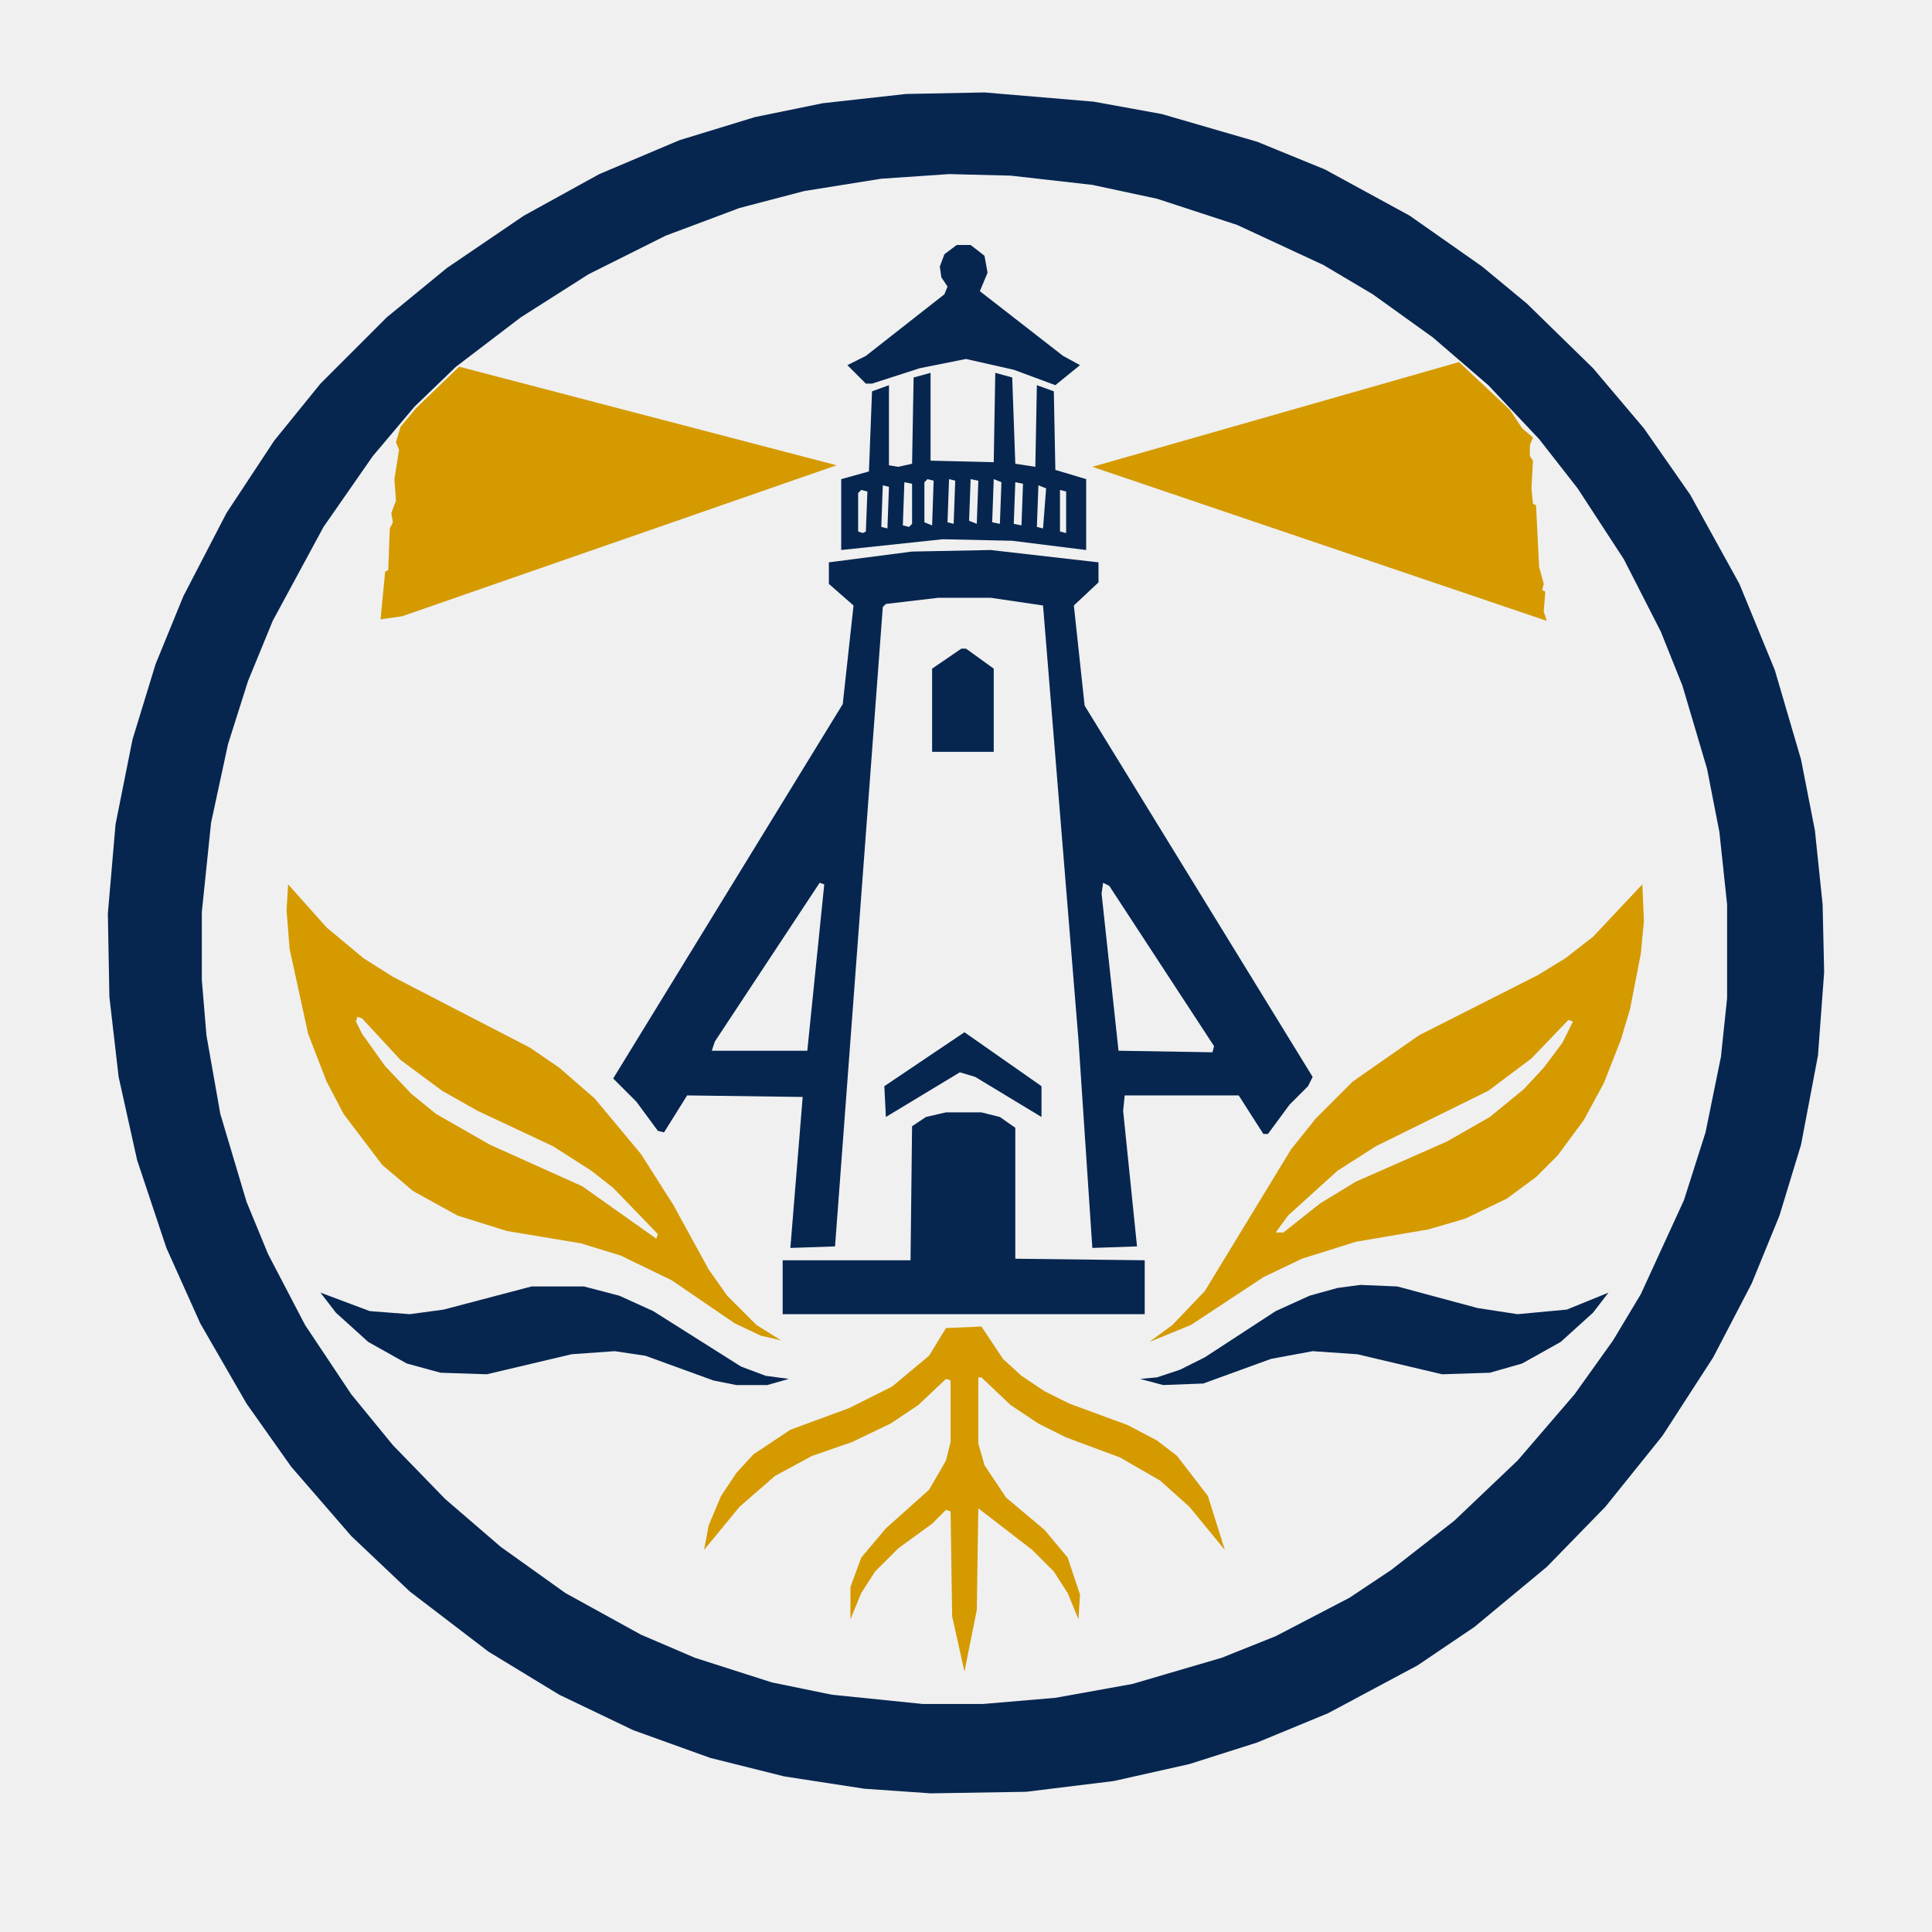
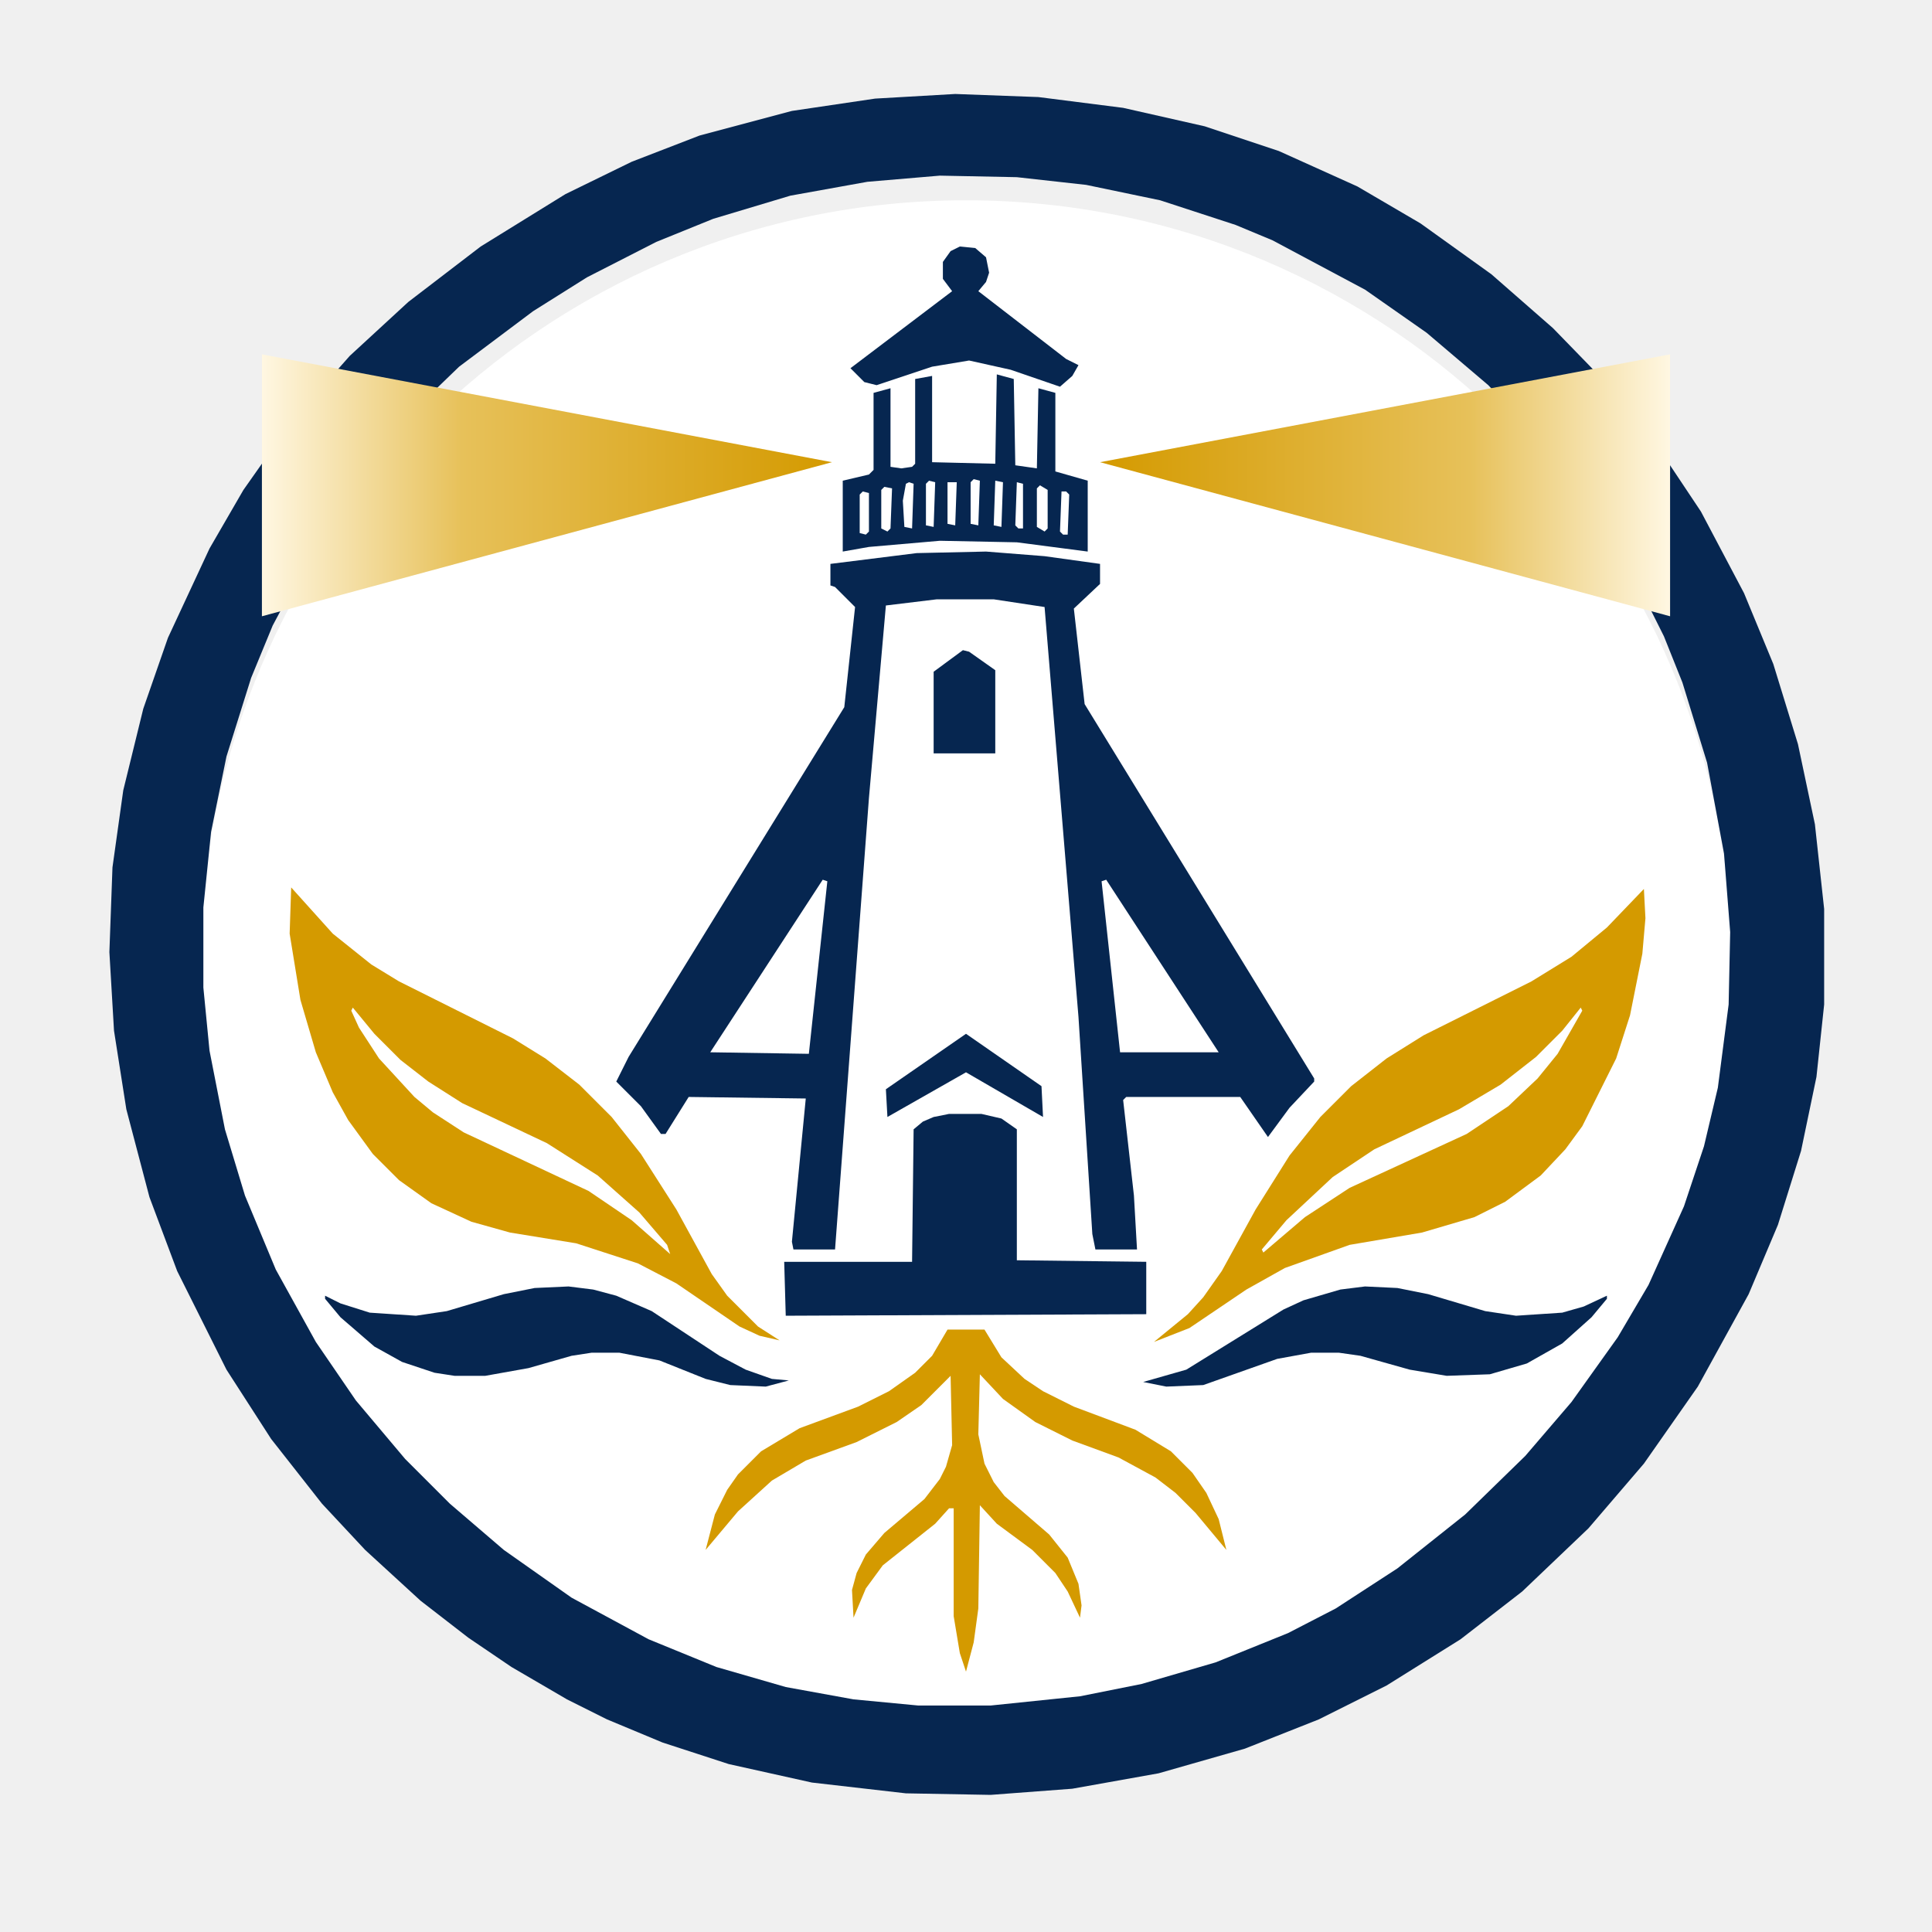
<svg xmlns="http://www.w3.org/2000/svg" viewBox="0 0 1254 1254" width="1254" height="1254">
  <defs>
-     <linearGradient id="gold-beam" x1="0" y1="0" x2="1" y2="0">
-       <stop offset="0" stop-color="#F0D99B" />
-       <stop offset="0.45" stop-color="#D49A00" />
-       <stop offset="0.55" stop-color="#D49A00" />
-       <stop offset="1" stop-color="#F0D99B" />
+     <linearGradient id="beam-left" x1="540" y1="300" x2="170" y2="300" gradientUnits="userSpaceOnUse">
+       <stop offset="0%" stop-color="#D49A00" />
+       <stop offset="65%" stop-color="#E7C15A" />
+       <stop offset="100%" stop-color="#FFF7E2" />
+     </linearGradient>
+     <linearGradient id="beam-right" x1="714" y1="300" x2="1084" y2="300" gradientUnits="userSpaceOnUse">
+       <stop offset="0%" stop-color="#D49A00" />
+       <stop offset="65%" stop-color="#E7C15A" />
+       <stop offset="100%" stop-color="#FFF7E2" />
    </linearGradient>
  </defs>
-   <path d="M 588,61 L 534,67 L 490,76 L 441,91 L 389,113 L 340,140 L 290,174 L 251,206 L 208,249 L 178,286 L 147,333 L 119,387 L 101,431 L 86,480 L 75,535 L 70,593 L 71,647 L 77,699 L 89,753 L 108,810 L 130,859 L 160,911 L 189,952 L 228,997 L 266,1033 L 317,1072 L 363,1100 L 411,1123 L 461,1141 L 509,1153 L 561,1161 L 604,1164 L 666,1163 L 723,1156 L 772,1145 L 816,1131 L 862,1112 L 920,1081 L 957,1056 L 1004,1017 L 1042,978 L 1079,932 L 1112,881 L 1137,833 L 1155,789 L 1169,743 L 1180,685 L 1184,631 L 1183,587 L 1178,539 L 1169,493 L 1152,435 L 1129,379 L 1097,321 L 1067,278 L 1034,239 L 991,197 L 962,173 L 915,140 L 860,110 L 816,92 L 754,74 L 710,66 L 639,60 Z M 616,113 L 656,114 L 709,120 L 751,129 L 803,146 L 859,172 L 891,191 L 930,219 L 966,250 L 999,285 L 1024,317 L 1054,363 L 1078,410 L 1092,445 L 1108,499 L 1116,540 L 1121,587 L 1121,648 L 1117,686 L 1107,735 L 1093,779 L 1065,840 L 1047,870 L 1022,905 L 985,948 L 944,987 L 903,1019 L 876,1037 L 828,1062 L 793,1076 L 735,1093 L 685,1102 L 638,1106 L 599,1106 L 540,1100 L 501,1092 L 451,1076 L 416,1061 L 367,1034 L 325,1004 L 289,973 L 255,938 L 228,905 L 198,860 L 174,814 L 160,780 L 143,723 L 134,672 L 131,636 L 131,592 L 137,534 L 148,483 L 161,442 L 177,403 L 210,342 L 242,296 L 269,264 L 296,238 L 338,206 L 382,178 L 432,153 L 480,135 L 522,124 L 572,116 Z M 740,895 L 755,899 L 781,898 L 825,882 L 852,877 L 881,879 L 936,892 L 967,891 L 988,885 L 1013,871 L 1034,852 L 1044,839 L 1017,850 L 985,853 L 959,849 L 907,835 L 883,834 L 868,836 L 850,841 L 828,851 L 782,881 L 766,889 L 751,894 Z M 208,839 L 218,852 L 239,871 L 264,885 L 286,891 L 316,892 L 371,879 L 399,877 L 419,880 L 463,896 L 478,899 L 498,899 L 512,895 L 497,893 L 481,887 L 424,851 L 402,841 L 379,835 L 345,835 L 288,850 L 266,853 L 240,851 Z M 508,818 L 508,853 L 743,853 L 743,818 L 659,817 L 659,732 L 649,725 L 637,722 L 614,722 L 601,725 L 592,731 L 591,818 Z M 574,705 L 575,725 L 623,696 L 633,699 L 676,725 L 676,705 L 626,670 Z M 624,421 L 605,434 L 605,488 L 645,488 L 645,434 L 627,421 Z M 538,365 L 538,379 L 554,393 L 547,457 L 398,700 L 413,715 L 427,734 L 431,735 L 446,711 L 521,712 L 513,810 L 542,809 L 573,394 L 575,392 L 609,388 L 643,388 L 677,393 L 700,675 L 709,810 L 738,809 L 729,721 L 730,711 L 804,711 L 820,736 L 823,736 L 837,717 L 849,705 L 852,699 L 704,458 L 697,393 L 713,378 L 713,365 L 643,357 L 592,358 Z M 716,573 L 720,575 L 788,679 L 787,683 L 726,682 L 715,580 Z M 535,574 L 524,682 L 462,682 L 464,676 L 532,573 Z M 566,254 L 564,306 L 546,311 L 546,357 L 612,350 L 657,351 L 705,357 L 705,311 L 685,305 L 684,254 L 673,250 L 672,303 L 659,301 L 657,245 L 646,242 L 645,300 L 604,299 L 604,242 L 593,245 L 592,301 L 583,303 L 577,302 L 577,250 Z M 688,318 L 692,319 L 692,346 L 688,345 Z M 559,318 L 563,319 L 562,345 L 560,346 L 557,345 L 557,320 Z M 674,315 L 679,317 L 677,343 L 673,342 Z M 573,315 L 577,316 L 576,343 L 572,342 Z M 659,313 L 664,314 L 663,341 L 658,340 Z M 587,313 L 592,314 L 592,340 L 590,342 L 586,341 Z M 645,311 L 650,313 L 649,340 L 644,339 Z M 630,311 L 635,312 L 634,340 L 629,338 Z M 616,311 L 620,312 L 619,340 L 615,339 Z M 602,311 L 606,312 L 605,341 L 600,339 L 600,313 Z M 550,237 L 562,249 L 566,249 L 597,239 L 627,233 L 658,240 L 685,250 L 701,237 L 690,231 L 636,189 L 641,177 L 639,166 L 630,159 L 621,159 L 613,165 L 610,173 L 611,180 L 615,186 L 613,191 L 562,231 Z" fill="#062650" fill-rule="evenodd" />
-   <path d="M 784,971 L 764,945 L 751,935 L 732,925 L 694,911 L 678,903 L 663,893 L 651,882 L 637,861 L 614,862 L 603,880 L 579,900 L 551,914 L 513,928 L 489,944 L 478,956 L 468,971 L 460,990 L 457,1006 L 480,978 L 503,958 L 527,945 L 553,936 L 578,924 L 596,912 L 614,895 L 617,896 L 617,936 L 614,948 L 603,967 L 575,992 L 559,1011 L 552,1030 L 552,1051 L 559,1034 L 568,1020 L 583,1005 L 605,989 L 614,980 L 617,981 L 618,1049 L 626,1085 L 634,1045 L 635,979 L 670,1006 L 684,1020 L 693,1034 L 700,1051 L 701,1035 L 693,1011 L 678,993 L 653,972 L 639,951 L 635,937 L 635,894 L 637,894 L 656,912 L 674,924 L 692,933 L 727,946 L 753,961 L 772,978 L 795,1006 Z M 1066,574 L 1034,608 L 1016,622 L 998,633 L 921,672 L 878,702 L 854,726 L 838,746 L 782,838 L 761,860 L 746,871 L 773,860 L 820,829 L 845,817 L 880,806 L 927,798 L 951,791 L 978,778 L 997,764 L 1011,750 L 1028,727 L 1041,703 L 1052,675 L 1058,655 L 1065,619 L 1067,598 Z M 1021,663 L 1014,677 L 1002,693 L 989,707 L 967,725 L 939,741 L 880,767 L 857,781 L 833,800 L 828,800 L 836,789 L 868,760 L 893,744 L 966,708 L 994,687 L 1018,662 Z M 187,574 L 186,591 L 188,616 L 200,671 L 212,702 L 223,723 L 248,756 L 268,773 L 297,789 L 329,799 L 377,807 L 403,815 L 436,831 L 477,859 L 494,867 L 507,870 L 491,860 L 472,841 L 460,824 L 437,782 L 416,749 L 386,713 L 363,693 L 344,680 L 255,634 L 236,622 L 212,602 Z M 232,660 L 235,661 L 260,688 L 287,708 L 310,721 L 359,744 L 384,760 L 398,771 L 427,801 L 426,804 L 378,770 L 318,743 L 283,723 L 267,710 L 250,692 L 235,671 L 231,663 Z M 247,402 L 261,400 L 543,302 L 298,238 L 270,265 L 260,277 L 257,287 L 259,292 L 256,311 L 257,325 L 254,333 L 255,339 L 253,343 L 252,370 L 250,371 Z M 1004,403 L 1002,397 L 1003,384 L 1001,383 L 1002,379 L 999,368 L 997,328 L 995,327 L 994,317 L 995,299 L 993,296 L 993,289 L 995,284 L 988,278 L 980,266 L 947,235 L 709,303 Z" fill="#D49A00" fill-rule="evenodd" />
+   <circle cx="627.0" cy="627.0" r="497" fill="#FFFFFF" />
+   <path d="M620,61 L568,64 L514,72 L454,88 L410,105 L367,126 L312,160 L265,196 L227,231 L189,274 L158,318 L136,356 L109,414 L93,460 L80,513 L73,563 L71,618 L74,669 L82,720 L97,777 L115,825 L147,889 L176,934 L209,976 L237,1006 L273,1039 L304,1063 L332,1082 L368,1103 L394,1116 L430,1131 L473,1145 L527,1157 L588,1164 L643,1165 L696,1161 L752,1151 L808,1135 L856,1116 L900,1094 L948,1064 L988,1033 L1031,992 L1067,950 L1102,900 L1135,840 L1154,795 L1169,747 L1179,699 L1184,652 L1184,590 L1178,535 L1167,483 L1151,431 L1132,385 L1104,332 L1074,287 L1043,249 L1008,213 L968,178 L922,145 L881,121 L830,98 L782,82 L729,70 L674,63 Z M610,114 L660,115 L705,120 L753,130 L802,146 L826,156 L886,188 L926,216 L966,250 L1001,287 L1035,332 L1058,369 L1080,413 L1092,443 L1108,495 L1119,554 L1123,605 L1122,652 L1115,706 L1106,744 L1093,783 L1070,834 L1050,868 L1020,910 L990,945 L951,983 L907,1018 L867,1044 L836,1060 L789,1079 L741,1093 L701,1101 L643,1107 L596,1107 L554,1103 L510,1095 L465,1082 L421,1064 L371,1037 L327,1006 L292,976 L263,947 L231,909 L205,871 L179,824 L159,776 L146,733 L136,682 L132,641 L132,589 L137,540 L147,491 L163,440 L177,406 L209,346 L233,310 L269,266 L298,238 L346,202 L381,180 L426,157 L463,142 L513,127 L563,118 Z M742,897 L757,900 L781,899 L829,882 L851,878 L869,878 L883,880 L915,889 L939,893 L967,892 L991,885 L1014,872 L1033,855 L1043,843 L1043,841 L1028,848 L1014,852 L984,854 L964,851 L927,840 L907,836 L886,835 L870,837 L846,844 L833,850 L770,889 Z M211,841 L211,843 L221,855 L243,874 L261,884 L282,891 L295,893 L315,893 L343,888 L371,880 L384,878 L402,878 L428,883 L458,895 L474,899 L497,900 L512,896 L501,895 L484,889 L467,880 L423,851 L400,841 L385,837 L369,835 L347,836 L327,840 L290,851 L270,854 L240,852 L221,846 Z M509,819 L510,854 L744,853 L744,819 L660,818 L660,733 L650,726 L637,723 L616,723 L606,725 L599,728 L593,733 L592,819 Z M575,707 L576,725 L627,696 L677,725 L676,705 L627,671 Z M625,422 L606,436 L606,489 L646,489 L646,435 L629,423 Z M539,366 L539,380 L542,381 L555,394 L548,459 L408,686 L400,702 L416,718 L429,736 L432,736 L447,712 L523,713 L514,806 L515,811 L542,811 L564,518 L575,393 L608,389 L645,389 L678,394 L700,660 L709,801 L711,811 L738,811 L736,776 L729,714 L731,712 L805,712 L823,738 L837,719 L853,702 L853,700 L704,457 L697,395 L714,379 L714,366 L678,361 L640,358 L595,359 Z M715,572 L718,571 L791,683 L727,683 Z M537,572 L525,684 L461,683 L534,571 Z M685,255 L674,252 L673,304 L659,302 L658,246 L647,243 L646,301 L605,300 L605,244 L594,246 L594,301 L592,303 L585,304 L578,303 L578,252 L567,255 L567,305 L564,308 L547,312 L547,358 L564,355 L610,351 L660,352 L706,358 L706,312 L685,306 Z M689,319 L692,319 L694,321 L693,347 L690,347 L688,345 Z M560,319 L564,320 L564,345 L562,347 L558,346 L558,321 Z M574,316 L579,317 L578,343 L576,345 L572,343 L572,318 Z M675,315 L680,318 L680,343 L678,345 L673,342 L673,317 Z M660,313 L664,314 L664,343 L661,343 L659,341 Z M590,313 L593,314 L592,343 L587,342 L586,325 L588,314 Z M646,312 L651,313 L650,342 L645,341 Z M615,313 L621,313 L620,341 L615,340 Z M603,312 L607,313 L606,342 L601,341 L601,314 Z M632,311 L636,312 L635,341 L630,340 L630,313 Z M552,239 L561,248 L569,250 L605,238 L629,234 L656,240 L688,251 L696,244 L700,237 L692,233 L635,189 L640,183 L642,177 L640,167 L633,161 L623,160 L617,163 L612,170 L612,181 L618,189 Z" fill="#062650" fill-rule="evenodd" stroke="none" />
+   <polygon points="540,300 170,230 170,400" fill="url(#beam-left)" />
+   <polygon points="714,300 1084,230 1084,400" fill="url(#beam-right)" />
+   <path d="M458,1006 L479,981 L501,961 L523,948 L556,936 L582,923 L598,912 L617,893 L618,938 L614,952 L610,960 L600,973 L574,995 L562,1009 L556,1021 L553,1032 L554,1050 L562,1031 L573,1016 L607,989 L616,979 L619,979 L619,1049 L623,1073 L627,1085 L632,1066 L635,1044 L636,977 L647,989 L670,1006 L685,1021 L693,1033 L701,1050 L702,1042 L700,1028 L693,1011 L681,996 L652,971 L645,962 L639,950 L635,931 L636,892 L651,908 L672,923 L696,935 L726,946 L750,959 L763,969 L776,982 L796,1006 L791,986 L783,969 L774,956 L760,942 L737,928 L697,913 L677,903 L665,895 L650,881 L639,863 L615,863 L605,880 L594,891 L577,903 L557,913 L519,927 L494,942 L479,957 L472,967 L464,983 Z M1067,577 L1043,602 L1020,621 L994,637 L924,672 L900,687 L877,705 L857,725 L837,750 L815,785 L793,825 L781,842 L771,853 L749,871 L772,862 L809,837 L834,823 L876,808 L923,800 L957,790 L977,780 L1000,763 L1016,746 L1027,731 L1049,687 L1058,659 L1066,619 L1068,596 Z M1026,654 L1027,656 L1011,684 L998,700 L979,718 L952,736 L876,771 L847,790 L820,813 L819,811 L835,792 L865,764 L892,746 L947,720 L974,704 L997,686 L1014,669 Z M189,576 L188,606 L195,649 L205,683 L216,709 L226,727 L242,749 L259,766 L280,781 L306,793 L331,800 L374,807 L414,820 L439,833 L480,861 L493,867 L506,870 L492,861 L472,841 L462,827 L439,785 L416,749 L397,725 L376,704 L354,687 L333,674 L259,637 L241,626 L216,606 Z M229,654 L243,671 L260,688 L278,702 L300,716 L355,742 L388,763 L415,787 L433,808 L435,814 L410,792 L382,773 L301,735 L281,722 L269,712 L246,687 L233,667 L228,656 Z" fill="#D49A00" fill-rule="evenodd" stroke="none" />
</svg>
